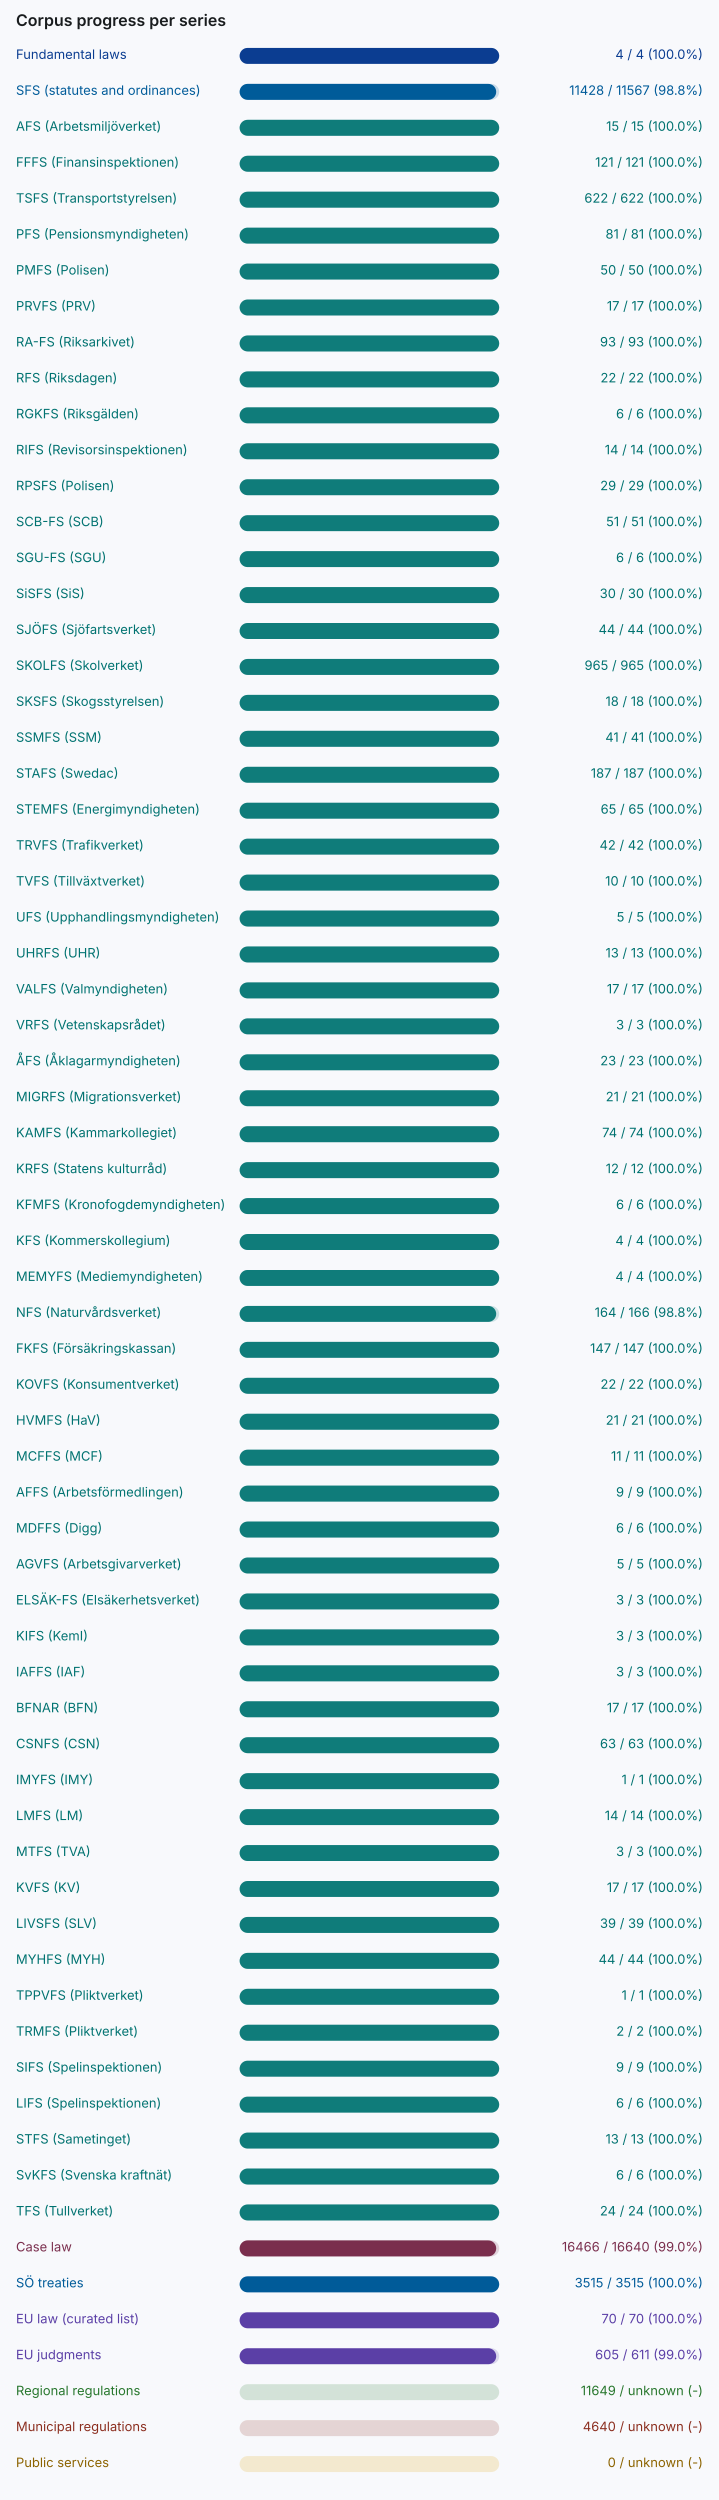
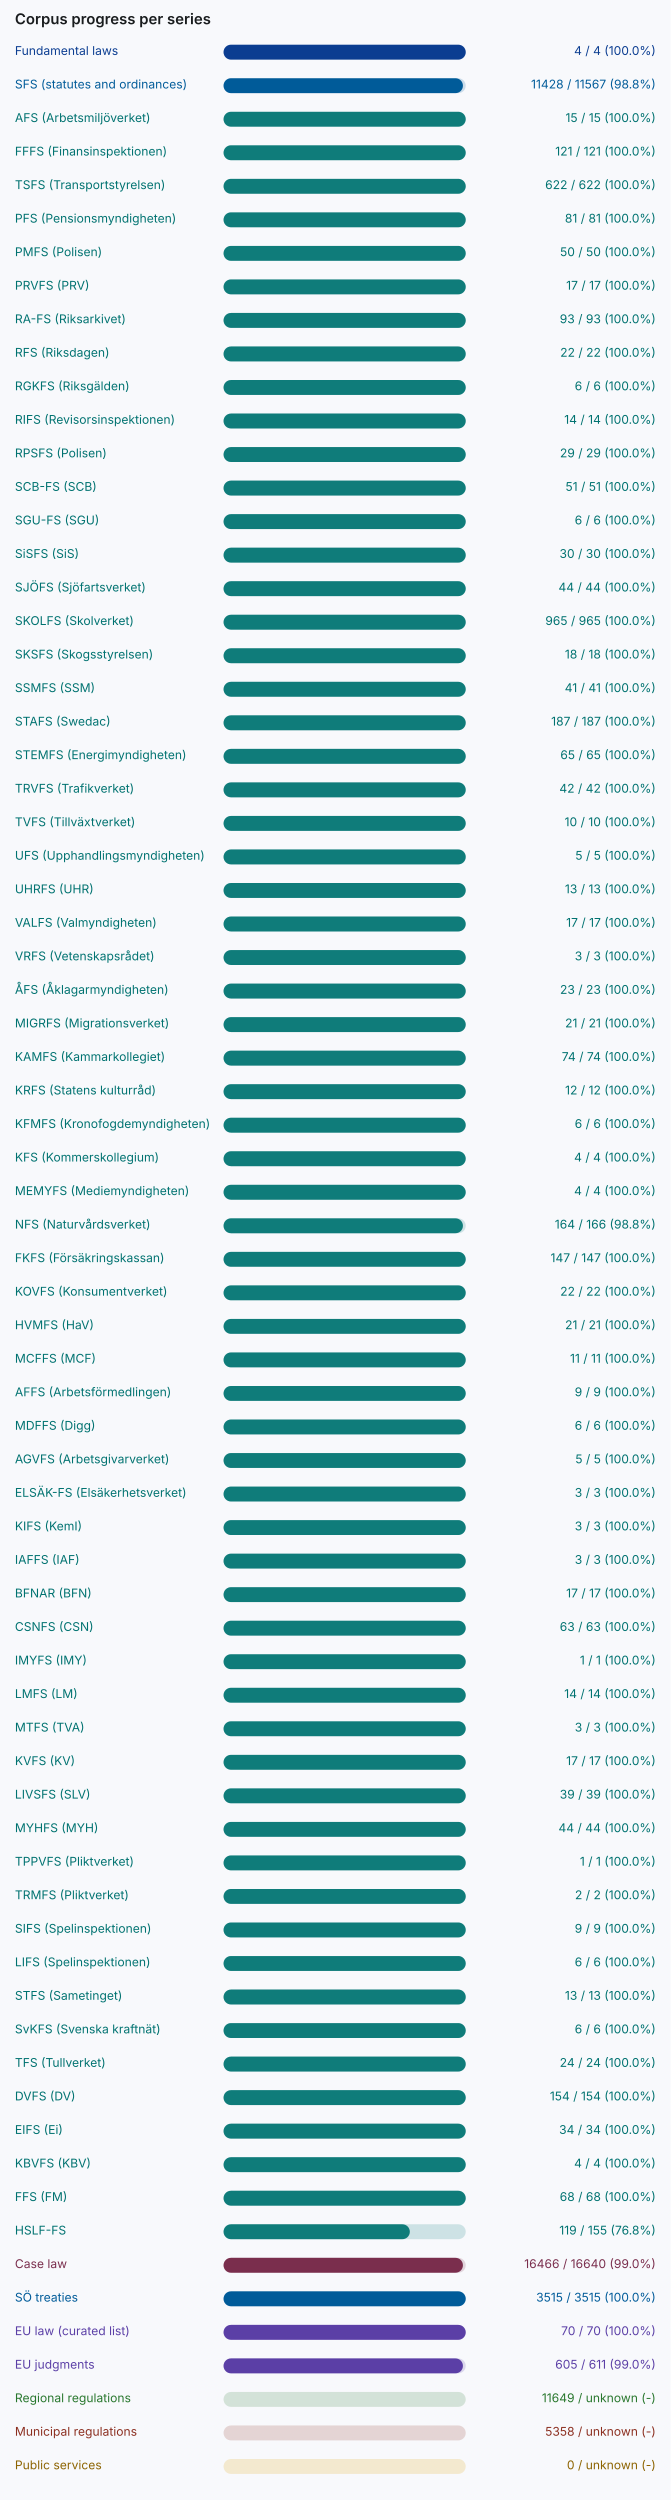
- <svg xmlns="http://www.w3.org/2000/svg" width="720" height="2504" viewBox="0 0 720 2504" role="img" aria-label="Corpus progress per series">
-   <rect width="720" height="2504" fill="#f8f9fc" />
+ <svg xmlns="http://www.w3.org/2000/svg" width="720" height="2684" viewBox="0 0 720 2684" role="img" aria-label="Corpus progress per series">
+   <rect width="720" height="2684" fill="#f8f9fc" />
  <g font-family="Inter, system-ui, sans-serif" font-size="13">
    <text x="16" y="26" font-size="16" font-weight="600" fill="#191c1e">Corpus progress per series</text>
    <text x="16" y="59" fill="#0b3d91">Fundamental laws</text>
    <rect x="240" y="48" width="260" height="16" rx="8" fill="#0b3d91" fill-opacity="0.18" />
    <rect x="240" y="48" width="260" height="16" rx="8" fill="#0b3d91" />
    <text x="704" y="59" text-anchor="end" fill="#0b3d91">4 / 4 (100.0%)</text>
    <text x="16" y="95" fill="#005b99">SFS (statutes and ordinances)</text>
    <rect x="240" y="84" width="260" height="16" rx="8" fill="#005b99" fill-opacity="0.18" />
    <rect x="240" y="84" width="257" height="16" rx="8" fill="#005b99" />
    <text x="704" y="95" text-anchor="end" fill="#005b99">11428 / 11567 (98.8%)</text>
    <text x="16" y="131" fill="#007270">AFS (Arbetsmiljöverket)</text>
    <rect x="240" y="120" width="260" height="16" rx="8" fill="#0f7c7a" fill-opacity="0.18" />
    <rect x="240" y="120" width="260" height="16" rx="8" fill="#0f7c7a" />
    <text x="704" y="131" text-anchor="end" fill="#007270">15 / 15 (100.0%)</text>
    <text x="16" y="167" fill="#007270">FFFS (Finansinspektionen)</text>
    <rect x="240" y="156" width="260" height="16" rx="8" fill="#0f7c7a" fill-opacity="0.18" />
    <rect x="240" y="156" width="260" height="16" rx="8" fill="#0f7c7a" />
    <text x="704" y="167" text-anchor="end" fill="#007270">121 / 121 (100.0%)</text>
    <text x="16" y="203" fill="#007270">TSFS (Transportstyrelsen)</text>
    <rect x="240" y="192" width="260" height="16" rx="8" fill="#0f7c7a" fill-opacity="0.18" />
    <rect x="240" y="192" width="260" height="16" rx="8" fill="#0f7c7a" />
    <text x="704" y="203" text-anchor="end" fill="#007270">622 / 622 (100.0%)</text>
    <text x="16" y="239" fill="#007270">PFS (Pensionsmyndigheten)</text>
    <rect x="240" y="228" width="260" height="16" rx="8" fill="#0f7c7a" fill-opacity="0.18" />
    <rect x="240" y="228" width="260" height="16" rx="8" fill="#0f7c7a" />
    <text x="704" y="239" text-anchor="end" fill="#007270">81 / 81 (100.0%)</text>
    <text x="16" y="275" fill="#007270">PMFS (Polisen)</text>
    <rect x="240" y="264" width="260" height="16" rx="8" fill="#0f7c7a" fill-opacity="0.18" />
    <rect x="240" y="264" width="260" height="16" rx="8" fill="#0f7c7a" />
    <text x="704" y="275" text-anchor="end" fill="#007270">50 / 50 (100.0%)</text>
    <text x="16" y="311" fill="#007270">PRVFS (PRV)</text>
    <rect x="240" y="300" width="260" height="16" rx="8" fill="#0f7c7a" fill-opacity="0.18" />
    <rect x="240" y="300" width="260" height="16" rx="8" fill="#0f7c7a" />
    <text x="704" y="311" text-anchor="end" fill="#007270">17 / 17 (100.0%)</text>
    <text x="16" y="347" fill="#007270">RA-FS (Riksarkivet)</text>
    <rect x="240" y="336" width="260" height="16" rx="8" fill="#0f7c7a" fill-opacity="0.18" />
    <rect x="240" y="336" width="260" height="16" rx="8" fill="#0f7c7a" />
    <text x="704" y="347" text-anchor="end" fill="#007270">93 / 93 (100.0%)</text>
    <text x="16" y="383" fill="#007270">RFS (Riksdagen)</text>
    <rect x="240" y="372" width="260" height="16" rx="8" fill="#0f7c7a" fill-opacity="0.18" />
    <rect x="240" y="372" width="260" height="16" rx="8" fill="#0f7c7a" />
    <text x="704" y="383" text-anchor="end" fill="#007270">22 / 22 (100.0%)</text>
    <text x="16" y="419" fill="#007270">RGKFS (Riksgälden)</text>
    <rect x="240" y="408" width="260" height="16" rx="8" fill="#0f7c7a" fill-opacity="0.18" />
    <rect x="240" y="408" width="260" height="16" rx="8" fill="#0f7c7a" />
    <text x="704" y="419" text-anchor="end" fill="#007270">6 / 6 (100.0%)</text>
    <text x="16" y="455" fill="#007270">RIFS (Revisorsinspektionen)</text>
    <rect x="240" y="444" width="260" height="16" rx="8" fill="#0f7c7a" fill-opacity="0.18" />
    <rect x="240" y="444" width="260" height="16" rx="8" fill="#0f7c7a" />
    <text x="704" y="455" text-anchor="end" fill="#007270">14 / 14 (100.0%)</text>
    <text x="16" y="491" fill="#007270">RPSFS (Polisen)</text>
    <rect x="240" y="480" width="260" height="16" rx="8" fill="#0f7c7a" fill-opacity="0.18" />
    <rect x="240" y="480" width="260" height="16" rx="8" fill="#0f7c7a" />
    <text x="704" y="491" text-anchor="end" fill="#007270">29 / 29 (100.0%)</text>
    <text x="16" y="527" fill="#007270">SCB-FS (SCB)</text>
    <rect x="240" y="516" width="260" height="16" rx="8" fill="#0f7c7a" fill-opacity="0.18" />
    <rect x="240" y="516" width="260" height="16" rx="8" fill="#0f7c7a" />
    <text x="704" y="527" text-anchor="end" fill="#007270">51 / 51 (100.0%)</text>
    <text x="16" y="563" fill="#007270">SGU-FS (SGU)</text>
    <rect x="240" y="552" width="260" height="16" rx="8" fill="#0f7c7a" fill-opacity="0.18" />
    <rect x="240" y="552" width="260" height="16" rx="8" fill="#0f7c7a" />
    <text x="704" y="563" text-anchor="end" fill="#007270">6 / 6 (100.0%)</text>
    <text x="16" y="599" fill="#007270">SiSFS (SiS)</text>
    <rect x="240" y="588" width="260" height="16" rx="8" fill="#0f7c7a" fill-opacity="0.18" />
    <rect x="240" y="588" width="260" height="16" rx="8" fill="#0f7c7a" />
    <text x="704" y="599" text-anchor="end" fill="#007270">30 / 30 (100.0%)</text>
    <text x="16" y="635" fill="#007270">SJÖFS (Sjöfartsverket)</text>
    <rect x="240" y="624" width="260" height="16" rx="8" fill="#0f7c7a" fill-opacity="0.18" />
    <rect x="240" y="624" width="260" height="16" rx="8" fill="#0f7c7a" />
    <text x="704" y="635" text-anchor="end" fill="#007270">44 / 44 (100.0%)</text>
    <text x="16" y="671" fill="#007270">SKOLFS (Skolverket)</text>
    <rect x="240" y="660" width="260" height="16" rx="8" fill="#0f7c7a" fill-opacity="0.18" />
    <rect x="240" y="660" width="260" height="16" rx="8" fill="#0f7c7a" />
    <text x="704" y="671" text-anchor="end" fill="#007270">965 / 965 (100.0%)</text>
    <text x="16" y="707" fill="#007270">SKSFS (Skogsstyrelsen)</text>
    <rect x="240" y="696" width="260" height="16" rx="8" fill="#0f7c7a" fill-opacity="0.18" />
    <rect x="240" y="696" width="260" height="16" rx="8" fill="#0f7c7a" />
    <text x="704" y="707" text-anchor="end" fill="#007270">18 / 18 (100.0%)</text>
    <text x="16" y="743" fill="#007270">SSMFS (SSM)</text>
    <rect x="240" y="732" width="260" height="16" rx="8" fill="#0f7c7a" fill-opacity="0.18" />
    <rect x="240" y="732" width="260" height="16" rx="8" fill="#0f7c7a" />
    <text x="704" y="743" text-anchor="end" fill="#007270">41 / 41 (100.0%)</text>
    <text x="16" y="779" fill="#007270">STAFS (Swedac)</text>
    <rect x="240" y="768" width="260" height="16" rx="8" fill="#0f7c7a" fill-opacity="0.18" />
    <rect x="240" y="768" width="260" height="16" rx="8" fill="#0f7c7a" />
    <text x="704" y="779" text-anchor="end" fill="#007270">187 / 187 (100.0%)</text>
    <text x="16" y="815" fill="#007270">STEMFS (Energimyndigheten)</text>
    <rect x="240" y="804" width="260" height="16" rx="8" fill="#0f7c7a" fill-opacity="0.18" />
    <rect x="240" y="804" width="260" height="16" rx="8" fill="#0f7c7a" />
    <text x="704" y="815" text-anchor="end" fill="#007270">65 / 65 (100.0%)</text>
    <text x="16" y="851" fill="#007270">TRVFS (Trafikverket)</text>
    <rect x="240" y="840" width="260" height="16" rx="8" fill="#0f7c7a" fill-opacity="0.18" />
    <rect x="240" y="840" width="260" height="16" rx="8" fill="#0f7c7a" />
    <text x="704" y="851" text-anchor="end" fill="#007270">42 / 42 (100.0%)</text>
    <text x="16" y="887" fill="#007270">TVFS (Tillväxtverket)</text>
    <rect x="240" y="876" width="260" height="16" rx="8" fill="#0f7c7a" fill-opacity="0.18" />
    <rect x="240" y="876" width="260" height="16" rx="8" fill="#0f7c7a" />
    <text x="704" y="887" text-anchor="end" fill="#007270">10 / 10 (100.0%)</text>
    <text x="16" y="923" fill="#007270">UFS (Upphandlingsmyndigheten)</text>
    <rect x="240" y="912" width="260" height="16" rx="8" fill="#0f7c7a" fill-opacity="0.18" />
    <rect x="240" y="912" width="260" height="16" rx="8" fill="#0f7c7a" />
    <text x="704" y="923" text-anchor="end" fill="#007270">5 / 5 (100.0%)</text>
    <text x="16" y="959" fill="#007270">UHRFS (UHR)</text>
    <rect x="240" y="948" width="260" height="16" rx="8" fill="#0f7c7a" fill-opacity="0.18" />
    <rect x="240" y="948" width="260" height="16" rx="8" fill="#0f7c7a" />
    <text x="704" y="959" text-anchor="end" fill="#007270">13 / 13 (100.0%)</text>
    <text x="16" y="995" fill="#007270">VALFS (Valmyndigheten)</text>
    <rect x="240" y="984" width="260" height="16" rx="8" fill="#0f7c7a" fill-opacity="0.18" />
    <rect x="240" y="984" width="260" height="16" rx="8" fill="#0f7c7a" />
    <text x="704" y="995" text-anchor="end" fill="#007270">17 / 17 (100.0%)</text>
    <text x="16" y="1031" fill="#007270">VRFS (Vetenskapsrådet)</text>
    <rect x="240" y="1020" width="260" height="16" rx="8" fill="#0f7c7a" fill-opacity="0.18" />
    <rect x="240" y="1020" width="260" height="16" rx="8" fill="#0f7c7a" />
    <text x="704" y="1031" text-anchor="end" fill="#007270">3 / 3 (100.0%)</text>
    <text x="16" y="1067" fill="#007270">ÅFS (Åklagarmyndigheten)</text>
    <rect x="240" y="1056" width="260" height="16" rx="8" fill="#0f7c7a" fill-opacity="0.18" />
    <rect x="240" y="1056" width="260" height="16" rx="8" fill="#0f7c7a" />
    <text x="704" y="1067" text-anchor="end" fill="#007270">23 / 23 (100.0%)</text>
    <text x="16" y="1103" fill="#007270">MIGRFS (Migrationsverket)</text>
    <rect x="240" y="1092" width="260" height="16" rx="8" fill="#0f7c7a" fill-opacity="0.18" />
    <rect x="240" y="1092" width="260" height="16" rx="8" fill="#0f7c7a" />
    <text x="704" y="1103" text-anchor="end" fill="#007270">21 / 21 (100.0%)</text>
    <text x="16" y="1139" fill="#007270">KAMFS (Kammarkollegiet)</text>
    <rect x="240" y="1128" width="260" height="16" rx="8" fill="#0f7c7a" fill-opacity="0.18" />
    <rect x="240" y="1128" width="260" height="16" rx="8" fill="#0f7c7a" />
    <text x="704" y="1139" text-anchor="end" fill="#007270">74 / 74 (100.0%)</text>
    <text x="16" y="1175" fill="#007270">KRFS (Statens kulturråd)</text>
    <rect x="240" y="1164" width="260" height="16" rx="8" fill="#0f7c7a" fill-opacity="0.18" />
    <rect x="240" y="1164" width="260" height="16" rx="8" fill="#0f7c7a" />
    <text x="704" y="1175" text-anchor="end" fill="#007270">12 / 12 (100.0%)</text>
    <text x="16" y="1211" fill="#007270">KFMFS (Kronofogdemyndigheten)</text>
    <rect x="240" y="1200" width="260" height="16" rx="8" fill="#0f7c7a" fill-opacity="0.18" />
    <rect x="240" y="1200" width="260" height="16" rx="8" fill="#0f7c7a" />
    <text x="704" y="1211" text-anchor="end" fill="#007270">6 / 6 (100.0%)</text>
    <text x="16" y="1247" fill="#007270">KFS (Kommerskollegium)</text>
    <rect x="240" y="1236" width="260" height="16" rx="8" fill="#0f7c7a" fill-opacity="0.18" />
    <rect x="240" y="1236" width="260" height="16" rx="8" fill="#0f7c7a" />
    <text x="704" y="1247" text-anchor="end" fill="#007270">4 / 4 (100.0%)</text>
    <text x="16" y="1283" fill="#007270">MEMYFS (Mediemyndigheten)</text>
    <rect x="240" y="1272" width="260" height="16" rx="8" fill="#0f7c7a" fill-opacity="0.18" />
    <rect x="240" y="1272" width="260" height="16" rx="8" fill="#0f7c7a" />
    <text x="704" y="1283" text-anchor="end" fill="#007270">4 / 4 (100.0%)</text>
    <text x="16" y="1319" fill="#007270">NFS (Naturvårdsverket)</text>
    <rect x="240" y="1308" width="260" height="16" rx="8" fill="#0f7c7a" fill-opacity="0.18" />
    <rect x="240" y="1308" width="257" height="16" rx="8" fill="#0f7c7a" />
    <text x="704" y="1319" text-anchor="end" fill="#007270">164 / 166 (98.8%)</text>
    <text x="16" y="1355" fill="#007270">FKFS (Försäkringskassan)</text>
    <rect x="240" y="1344" width="260" height="16" rx="8" fill="#0f7c7a" fill-opacity="0.18" />
    <rect x="240" y="1344" width="260" height="16" rx="8" fill="#0f7c7a" />
    <text x="704" y="1355" text-anchor="end" fill="#007270">147 / 147 (100.0%)</text>
    <text x="16" y="1391" fill="#007270">KOVFS (Konsumentverket)</text>
    <rect x="240" y="1380" width="260" height="16" rx="8" fill="#0f7c7a" fill-opacity="0.18" />
    <rect x="240" y="1380" width="260" height="16" rx="8" fill="#0f7c7a" />
    <text x="704" y="1391" text-anchor="end" fill="#007270">22 / 22 (100.0%)</text>
    <text x="16" y="1427" fill="#007270">HVMFS (HaV)</text>
    <rect x="240" y="1416" width="260" height="16" rx="8" fill="#0f7c7a" fill-opacity="0.18" />
    <rect x="240" y="1416" width="260" height="16" rx="8" fill="#0f7c7a" />
    <text x="704" y="1427" text-anchor="end" fill="#007270">21 / 21 (100.0%)</text>
    <text x="16" y="1463" fill="#007270">MCFFS (MCF)</text>
    <rect x="240" y="1452" width="260" height="16" rx="8" fill="#0f7c7a" fill-opacity="0.18" />
    <rect x="240" y="1452" width="260" height="16" rx="8" fill="#0f7c7a" />
    <text x="704" y="1463" text-anchor="end" fill="#007270">11 / 11 (100.0%)</text>
    <text x="16" y="1499" fill="#007270">AFFS (Arbetsförmedlingen)</text>
    <rect x="240" y="1488" width="260" height="16" rx="8" fill="#0f7c7a" fill-opacity="0.18" />
    <rect x="240" y="1488" width="260" height="16" rx="8" fill="#0f7c7a" />
    <text x="704" y="1499" text-anchor="end" fill="#007270">9 / 9 (100.0%)</text>
    <text x="16" y="1535" fill="#007270">MDFFS (Digg)</text>
    <rect x="240" y="1524" width="260" height="16" rx="8" fill="#0f7c7a" fill-opacity="0.18" />
    <rect x="240" y="1524" width="260" height="16" rx="8" fill="#0f7c7a" />
    <text x="704" y="1535" text-anchor="end" fill="#007270">6 / 6 (100.0%)</text>
    <text x="16" y="1571" fill="#007270">AGVFS (Arbetsgivarverket)</text>
    <rect x="240" y="1560" width="260" height="16" rx="8" fill="#0f7c7a" fill-opacity="0.18" />
    <rect x="240" y="1560" width="260" height="16" rx="8" fill="#0f7c7a" />
    <text x="704" y="1571" text-anchor="end" fill="#007270">5 / 5 (100.0%)</text>
    <text x="16" y="1607" fill="#007270">ELSÄK-FS (Elsäkerhetsverket)</text>
    <rect x="240" y="1596" width="260" height="16" rx="8" fill="#0f7c7a" fill-opacity="0.18" />
    <rect x="240" y="1596" width="260" height="16" rx="8" fill="#0f7c7a" />
    <text x="704" y="1607" text-anchor="end" fill="#007270">3 / 3 (100.0%)</text>
    <text x="16" y="1643" fill="#007270">KIFS (KemI)</text>
    <rect x="240" y="1632" width="260" height="16" rx="8" fill="#0f7c7a" fill-opacity="0.18" />
    <rect x="240" y="1632" width="260" height="16" rx="8" fill="#0f7c7a" />
    <text x="704" y="1643" text-anchor="end" fill="#007270">3 / 3 (100.0%)</text>
    <text x="16" y="1679" fill="#007270">IAFFS (IAF)</text>
    <rect x="240" y="1668" width="260" height="16" rx="8" fill="#0f7c7a" fill-opacity="0.18" />
    <rect x="240" y="1668" width="260" height="16" rx="8" fill="#0f7c7a" />
    <text x="704" y="1679" text-anchor="end" fill="#007270">3 / 3 (100.0%)</text>
    <text x="16" y="1715" fill="#007270">BFNAR (BFN)</text>
    <rect x="240" y="1704" width="260" height="16" rx="8" fill="#0f7c7a" fill-opacity="0.18" />
    <rect x="240" y="1704" width="260" height="16" rx="8" fill="#0f7c7a" />
    <text x="704" y="1715" text-anchor="end" fill="#007270">17 / 17 (100.0%)</text>
    <text x="16" y="1751" fill="#007270">CSNFS (CSN)</text>
    <rect x="240" y="1740" width="260" height="16" rx="8" fill="#0f7c7a" fill-opacity="0.18" />
    <rect x="240" y="1740" width="260" height="16" rx="8" fill="#0f7c7a" />
    <text x="704" y="1751" text-anchor="end" fill="#007270">63 / 63 (100.0%)</text>
    <text x="16" y="1787" fill="#007270">IMYFS (IMY)</text>
    <rect x="240" y="1776" width="260" height="16" rx="8" fill="#0f7c7a" fill-opacity="0.18" />
    <rect x="240" y="1776" width="260" height="16" rx="8" fill="#0f7c7a" />
    <text x="704" y="1787" text-anchor="end" fill="#007270">1 / 1 (100.0%)</text>
    <text x="16" y="1823" fill="#007270">LMFS (LM)</text>
    <rect x="240" y="1812" width="260" height="16" rx="8" fill="#0f7c7a" fill-opacity="0.18" />
    <rect x="240" y="1812" width="260" height="16" rx="8" fill="#0f7c7a" />
    <text x="704" y="1823" text-anchor="end" fill="#007270">14 / 14 (100.0%)</text>
    <text x="16" y="1859" fill="#007270">MTFS (TVA)</text>
    <rect x="240" y="1848" width="260" height="16" rx="8" fill="#0f7c7a" fill-opacity="0.18" />
    <rect x="240" y="1848" width="260" height="16" rx="8" fill="#0f7c7a" />
    <text x="704" y="1859" text-anchor="end" fill="#007270">3 / 3 (100.0%)</text>
    <text x="16" y="1895" fill="#007270">KVFS (KV)</text>
    <rect x="240" y="1884" width="260" height="16" rx="8" fill="#0f7c7a" fill-opacity="0.18" />
    <rect x="240" y="1884" width="260" height="16" rx="8" fill="#0f7c7a" />
    <text x="704" y="1895" text-anchor="end" fill="#007270">17 / 17 (100.0%)</text>
    <text x="16" y="1931" fill="#007270">LIVSFS (SLV)</text>
    <rect x="240" y="1920" width="260" height="16" rx="8" fill="#0f7c7a" fill-opacity="0.18" />
    <rect x="240" y="1920" width="260" height="16" rx="8" fill="#0f7c7a" />
    <text x="704" y="1931" text-anchor="end" fill="#007270">39 / 39 (100.0%)</text>
    <text x="16" y="1967" fill="#007270">MYHFS (MYH)</text>
    <rect x="240" y="1956" width="260" height="16" rx="8" fill="#0f7c7a" fill-opacity="0.18" />
    <rect x="240" y="1956" width="260" height="16" rx="8" fill="#0f7c7a" />
    <text x="704" y="1967" text-anchor="end" fill="#007270">44 / 44 (100.0%)</text>
    <text x="16" y="2003" fill="#007270">TPPVFS (Pliktverket)</text>
    <rect x="240" y="1992" width="260" height="16" rx="8" fill="#0f7c7a" fill-opacity="0.18" />
    <rect x="240" y="1992" width="260" height="16" rx="8" fill="#0f7c7a" />
    <text x="704" y="2003" text-anchor="end" fill="#007270">1 / 1 (100.0%)</text>
    <text x="16" y="2039" fill="#007270">TRMFS (Pliktverket)</text>
    <rect x="240" y="2028" width="260" height="16" rx="8" fill="#0f7c7a" fill-opacity="0.18" />
    <rect x="240" y="2028" width="260" height="16" rx="8" fill="#0f7c7a" />
    <text x="704" y="2039" text-anchor="end" fill="#007270">2 / 2 (100.0%)</text>
    <text x="16" y="2075" fill="#007270">SIFS (Spelinspektionen)</text>
    <rect x="240" y="2064" width="260" height="16" rx="8" fill="#0f7c7a" fill-opacity="0.18" />
    <rect x="240" y="2064" width="260" height="16" rx="8" fill="#0f7c7a" />
    <text x="704" y="2075" text-anchor="end" fill="#007270">9 / 9 (100.0%)</text>
    <text x="16" y="2111" fill="#007270">LIFS (Spelinspektionen)</text>
    <rect x="240" y="2100" width="260" height="16" rx="8" fill="#0f7c7a" fill-opacity="0.18" />
    <rect x="240" y="2100" width="260" height="16" rx="8" fill="#0f7c7a" />
    <text x="704" y="2111" text-anchor="end" fill="#007270">6 / 6 (100.0%)</text>
    <text x="16" y="2147" fill="#007270">STFS (Sametinget)</text>
    <rect x="240" y="2136" width="260" height="16" rx="8" fill="#0f7c7a" fill-opacity="0.18" />
    <rect x="240" y="2136" width="260" height="16" rx="8" fill="#0f7c7a" />
    <text x="704" y="2147" text-anchor="end" fill="#007270">13 / 13 (100.0%)</text>
    <text x="16" y="2183" fill="#007270">SvKFS (Svenska kraftnät)</text>
    <rect x="240" y="2172" width="260" height="16" rx="8" fill="#0f7c7a" fill-opacity="0.18" />
    <rect x="240" y="2172" width="260" height="16" rx="8" fill="#0f7c7a" />
    <text x="704" y="2183" text-anchor="end" fill="#007270">6 / 6 (100.0%)</text>
    <text x="16" y="2219" fill="#007270">TFS (Tullverket)</text>
    <rect x="240" y="2208" width="260" height="16" rx="8" fill="#0f7c7a" fill-opacity="0.18" />
    <rect x="240" y="2208" width="260" height="16" rx="8" fill="#0f7c7a" />
    <text x="704" y="2219" text-anchor="end" fill="#007270">24 / 24 (100.0%)</text>
-     <text x="16" y="2255" fill="#7a2e4d">Case law</text>
-     <rect x="240" y="2244" width="260" height="16" rx="8" fill="#7a2e4d" fill-opacity="0.18" />
-     <rect x="240" y="2244" width="257" height="16" rx="8" fill="#7a2e4d" />
-     <text x="704" y="2255" text-anchor="end" fill="#7a2e4d">16466 / 16640 (99.0%)</text>
-     <text x="16" y="2291" fill="#005b99">SÖ treaties</text>
-     <rect x="240" y="2280" width="260" height="16" rx="8" fill="#005b99" fill-opacity="0.18" />
-     <rect x="240" y="2280" width="260" height="16" rx="8" fill="#005b99" />
-     <text x="704" y="2291" text-anchor="end" fill="#005b99">3515 / 3515 (100.0%)</text>
-     <text x="16" y="2327" fill="#5b3fa6">EU law (curated list)</text>
-     <rect x="240" y="2316" width="260" height="16" rx="8" fill="#5b3fa6" fill-opacity="0.18" />
-     <rect x="240" y="2316" width="260" height="16" rx="8" fill="#5b3fa6" />
-     <text x="704" y="2327" text-anchor="end" fill="#5b3fa6">70 / 70 (100.0%)</text>
-     <text x="16" y="2363" fill="#5b3fa6">EU judgments</text>
-     <rect x="240" y="2352" width="260" height="16" rx="8" fill="#5b3fa6" fill-opacity="0.18" />
-     <rect x="240" y="2352" width="257" height="16" rx="8" fill="#5b3fa6" />
-     <text x="704" y="2363" text-anchor="end" fill="#5b3fa6">605 / 611 (99.0%)</text>
-     <text x="16" y="2399" fill="#28772d">Regional regulations</text>
-     <rect x="240" y="2388" width="260" height="16" rx="8" fill="#2e7d32" fill-opacity="0.18" />
-     <text x="704" y="2399" text-anchor="end" fill="#28772d">11649 / unknown (-)</text>
-     <text x="16" y="2435" fill="#8b2e1f">Municipal regulations</text>
-     <rect x="240" y="2424" width="260" height="16" rx="8" fill="#8b2e1f" fill-opacity="0.18" />
-     <text x="704" y="2435" text-anchor="end" fill="#8b2e1f">4640 / unknown (-)</text>
-     <text x="16" y="2471" fill="#8c6300">Public services</text>
-     <rect x="240" y="2460" width="260" height="16" rx="8" fill="#e0a100" fill-opacity="0.18" />
-     <text x="704" y="2471" text-anchor="end" fill="#8c6300">0 / unknown (-)</text>
+     <text x="16" y="2255" fill="#007270">DVFS (DV)</text>
+     <rect x="240" y="2244" width="260" height="16" rx="8" fill="#0f7c7a" fill-opacity="0.18" />
+     <rect x="240" y="2244" width="260" height="16" rx="8" fill="#0f7c7a" />
+     <text x="704" y="2255" text-anchor="end" fill="#007270">154 / 154 (100.0%)</text>
+     <text x="16" y="2291" fill="#007270">EIFS (Ei)</text>
+     <rect x="240" y="2280" width="260" height="16" rx="8" fill="#0f7c7a" fill-opacity="0.18" />
+     <rect x="240" y="2280" width="260" height="16" rx="8" fill="#0f7c7a" />
+     <text x="704" y="2291" text-anchor="end" fill="#007270">34 / 34 (100.0%)</text>
+     <text x="16" y="2327" fill="#007270">KBVFS (KBV)</text>
+     <rect x="240" y="2316" width="260" height="16" rx="8" fill="#0f7c7a" fill-opacity="0.18" />
+     <rect x="240" y="2316" width="260" height="16" rx="8" fill="#0f7c7a" />
+     <text x="704" y="2327" text-anchor="end" fill="#007270">4 / 4 (100.0%)</text>
+     <text x="16" y="2363" fill="#007270">FFS (FM)</text>
+     <rect x="240" y="2352" width="260" height="16" rx="8" fill="#0f7c7a" fill-opacity="0.18" />
+     <rect x="240" y="2352" width="260" height="16" rx="8" fill="#0f7c7a" />
+     <text x="704" y="2363" text-anchor="end" fill="#007270">68 / 68 (100.0%)</text>
+     <text x="16" y="2399" fill="#007270">HSLF-FS</text>
+     <rect x="240" y="2388" width="260" height="16" rx="8" fill="#0f7c7a" fill-opacity="0.18" />
+     <rect x="240" y="2388" width="200" height="16" rx="8" fill="#0f7c7a" />
+     <text x="704" y="2399" text-anchor="end" fill="#007270">119 / 155 (76.8%)</text>
+     <text x="16" y="2435" fill="#7a2e4d">Case law</text>
+     <rect x="240" y="2424" width="260" height="16" rx="8" fill="#7a2e4d" fill-opacity="0.18" />
+     <rect x="240" y="2424" width="257" height="16" rx="8" fill="#7a2e4d" />
+     <text x="704" y="2435" text-anchor="end" fill="#7a2e4d">16466 / 16640 (99.0%)</text>
+     <text x="16" y="2471" fill="#005b99">SÖ treaties</text>
+     <rect x="240" y="2460" width="260" height="16" rx="8" fill="#005b99" fill-opacity="0.18" />
+     <rect x="240" y="2460" width="260" height="16" rx="8" fill="#005b99" />
+     <text x="704" y="2471" text-anchor="end" fill="#005b99">3515 / 3515 (100.0%)</text>
+     <text x="16" y="2507" fill="#5b3fa6">EU law (curated list)</text>
+     <rect x="240" y="2496" width="260" height="16" rx="8" fill="#5b3fa6" fill-opacity="0.18" />
+     <rect x="240" y="2496" width="260" height="16" rx="8" fill="#5b3fa6" />
+     <text x="704" y="2507" text-anchor="end" fill="#5b3fa6">70 / 70 (100.0%)</text>
+     <text x="16" y="2543" fill="#5b3fa6">EU judgments</text>
+     <rect x="240" y="2532" width="260" height="16" rx="8" fill="#5b3fa6" fill-opacity="0.18" />
+     <rect x="240" y="2532" width="257" height="16" rx="8" fill="#5b3fa6" />
+     <text x="704" y="2543" text-anchor="end" fill="#5b3fa6">605 / 611 (99.0%)</text>
+     <text x="16" y="2579" fill="#28772d">Regional regulations</text>
+     <rect x="240" y="2568" width="260" height="16" rx="8" fill="#2e7d32" fill-opacity="0.18" />
+     <text x="704" y="2579" text-anchor="end" fill="#28772d">11649 / unknown (-)</text>
+     <text x="16" y="2615" fill="#8b2e1f">Municipal regulations</text>
+     <rect x="240" y="2604" width="260" height="16" rx="8" fill="#8b2e1f" fill-opacity="0.18" />
+     <text x="704" y="2615" text-anchor="end" fill="#8b2e1f">5358 / unknown (-)</text>
+     <text x="16" y="2651" fill="#8c6300">Public services</text>
+     <rect x="240" y="2640" width="260" height="16" rx="8" fill="#e0a100" fill-opacity="0.18" />
+     <text x="704" y="2651" text-anchor="end" fill="#8c6300">0 / unknown (-)</text>
  </g>
</svg>
